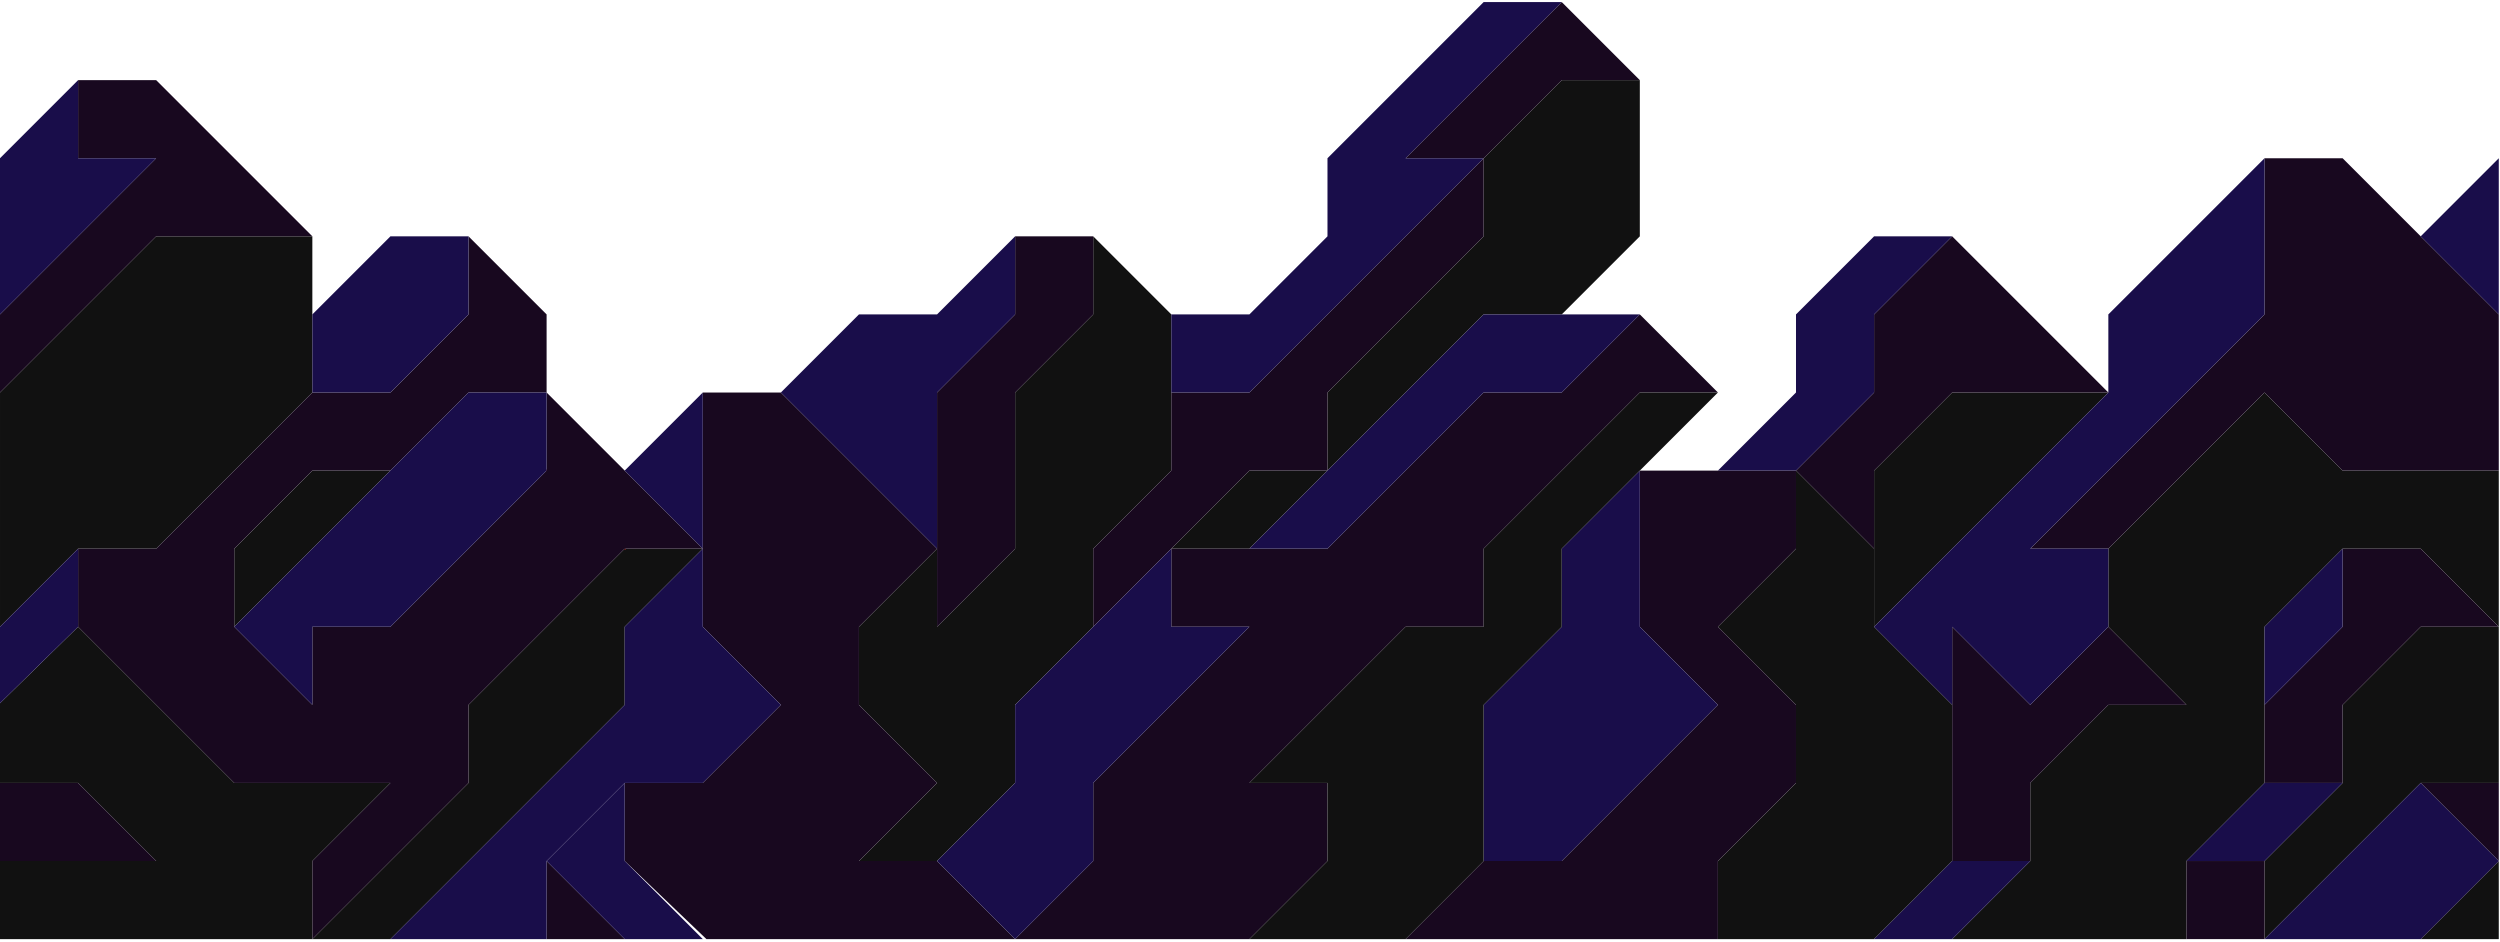
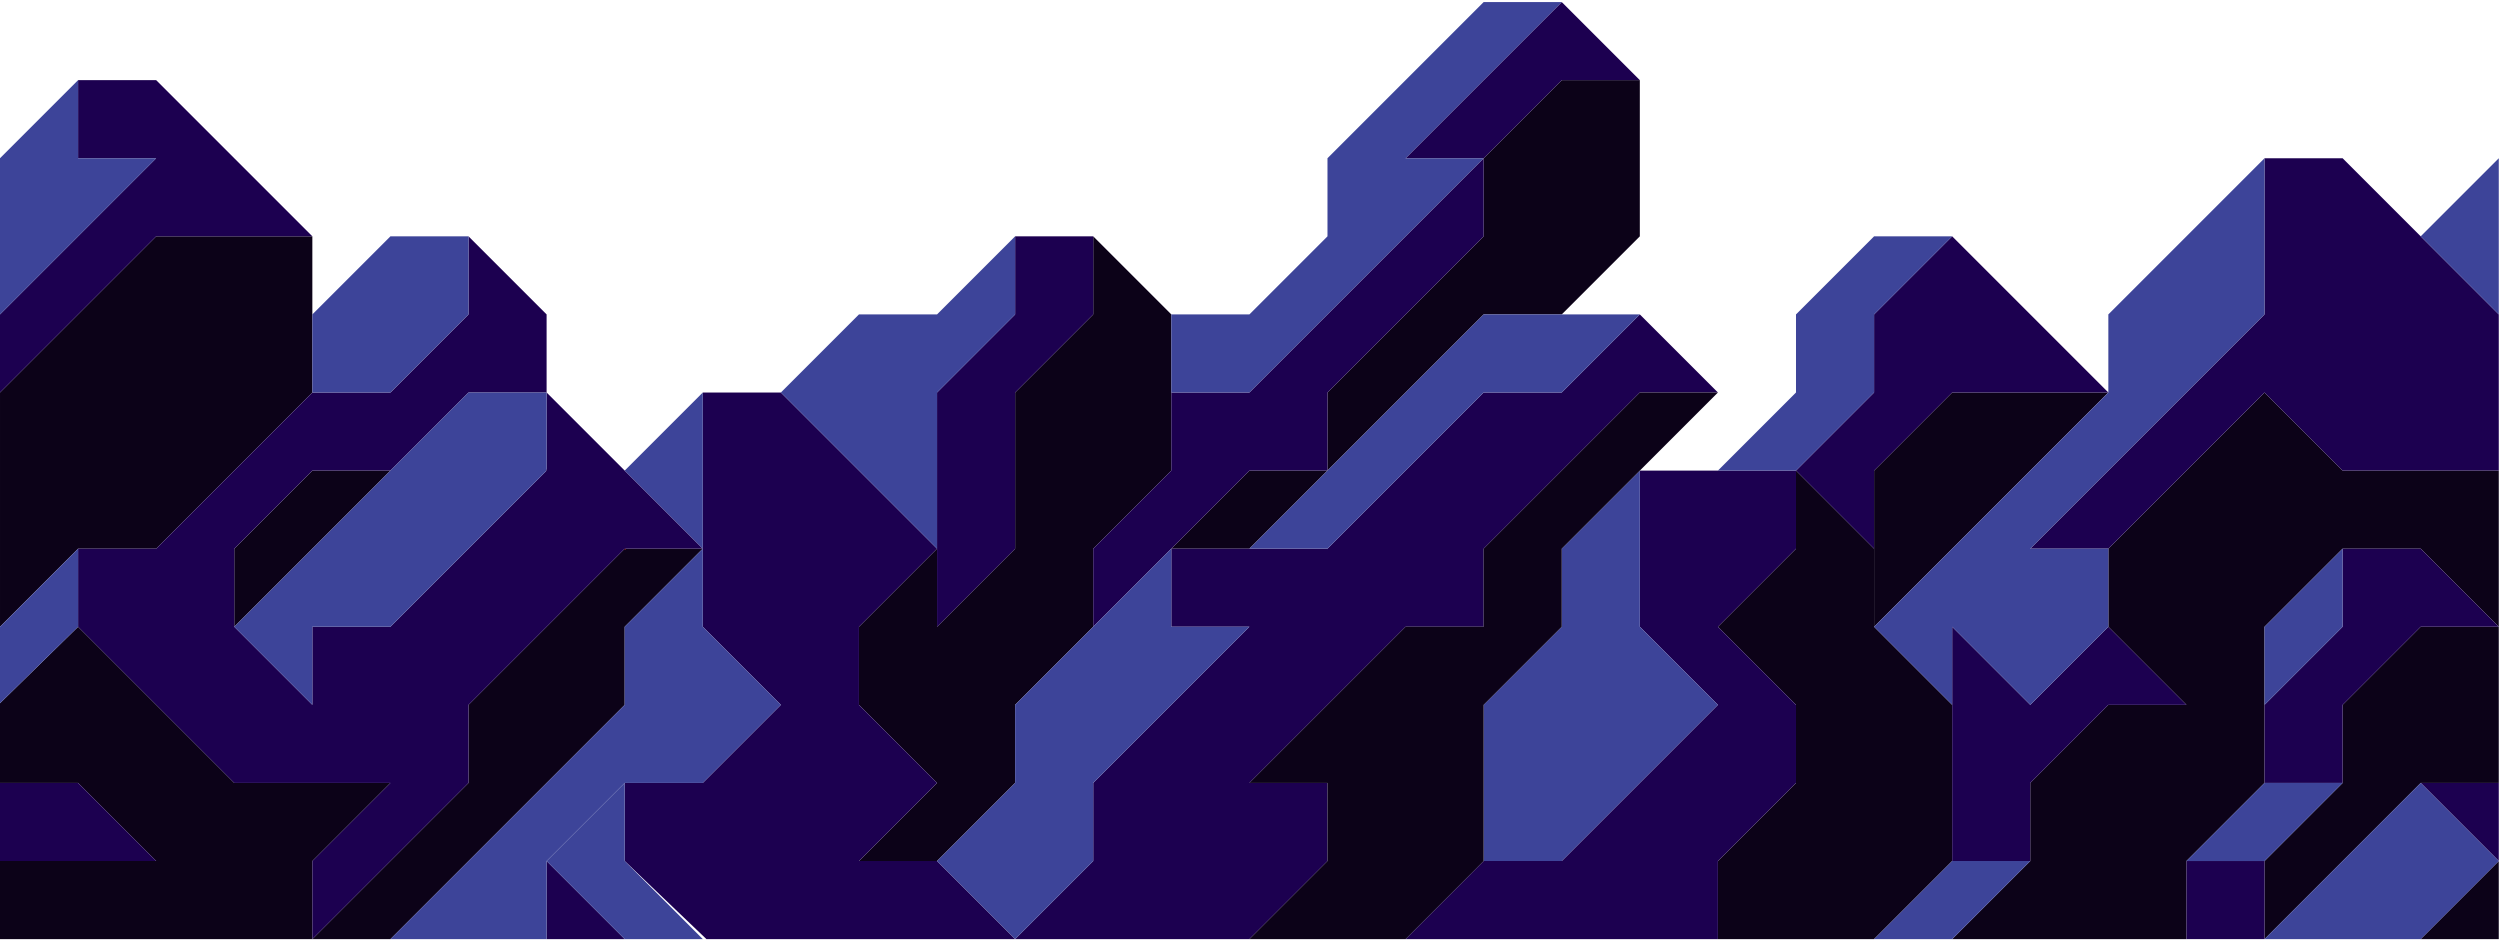
<svg xmlns="http://www.w3.org/2000/svg" viewBox="0 0 683 256" height="256" width="680" xml:space="preserve" id="svg2" version="1.1">
  <defs id="defs6">
    <clipPath id="clipPath26" clipPathUnits="userSpaceOnUse">
      <path id="path24" d="M 0,192 H 512 V 0 H 0 Z" />
    </clipPath>
    <clipPath id="clipPath84" clipPathUnits="userSpaceOnUse">
      <path id="path82" d="M 0,192 H 512 V 0 H 0 Z" />
    </clipPath>
    <clipPath id="clipPath92" clipPathUnits="userSpaceOnUse">
      <path id="path90" d="m 336,176 v 0 0 z" />
    </clipPath>
    <clipPath id="clipPath104" clipPathUnits="userSpaceOnUse">
      <path id="path102" d="m 320,192 v 0 0 z" />
    </clipPath>
    <clipPath id="clipPath116" clipPathUnits="userSpaceOnUse">
      <path id="path114" d="m 127.71,80.296 h 0.58 v -0.592 h -0.58 z" />
    </clipPath>
    <clipPath id="clipPath132" clipPathUnits="userSpaceOnUse">
      <path id="path130" d="m 111.71,96.296 h 0.58 v -0.592 h -0.58 z" />
    </clipPath>
  </defs>
  <g transform="matrix(1.333333,0,0,-1.333333,0,256)" id="g10">
    <g transform="translate(32.0004,144)" id="g30">
-       <path id="path32" style="fill:#111111;fill-opacity:1;fill-rule:nonzero;stroke:none" d="m 0,0 -32,-32 v -48 l 16,16 H 0 l 32,32 V 0 Z" />
+       <path id="path32" style="fill:#0c0218;fill-opacity:1;fill-rule:nonzero;stroke:none" d="m 0,0 -32,-32 v -48 l 16,16 H 0 l 32,32 V 0 Z" />
    </g>
    <g transform="translate(80,96)" id="g34">
-       <path id="path36" style="fill:#111111;fill-opacity:1;fill-rule:nonzero;stroke:none" d="M 0,0 H -16 L -32,-16 V -32 Z" />
+       <path id="path36" style="fill:#0c0218;fill-opacity:1;fill-rule:nonzero;stroke:none" d="M 0,0 H -16 L -32,-16 V -32 Z" />
    </g>
    <g transform="translate(0,48.3327)" id="g38">
-       <path id="path40" style="fill:#111111;fill-opacity:1;fill-rule:nonzero;stroke:none" d="M 0,0 V -16.332 H 16 L 32,-32.333 H 0 v -16 h 64 v 16 l 16,16.001 H 64 48 L 16,15.667 Z" />
+       <path id="path40" style="fill:#0c0218;fill-opacity:1;fill-rule:nonzero;stroke:none" d="M 0,0 V -16.332 H 16 L 32,-32.333 H 0 v -16 h 64 v 16 l 16,16.001 H 64 48 L 16,15.667 Z" />
    </g>
    <g transform="translate(127.9998,80.0001)" id="g42">
-       <path id="path44" style="fill:#111111;fill-opacity:1;fill-rule:nonzero;stroke:none" d="M 0,0 -31.999,-32 V -48 L -64,-80 h 16 l 48,48 v 16 L 16,0 Z" />
+       <path id="path44" style="fill:#0c0218;fill-opacity:1;fill-rule:nonzero;stroke:none" d="M 0,0 -31.999,-32 V -48 L -64,-80 h 16 l 48,48 v 16 L 16,0 Z" />
    </g>
    <g transform="translate(224,144)" id="g46">
-       <path id="path48" style="fill:#111111;fill-opacity:1;fill-rule:nonzero;stroke:none" d="M 0,0 16,-16 V -48 L 0,-64 v -16 l -16,-16 v -16 l -16,-16 h -16 l 16,16 -16,16 v 16 l 16,16 v -16 l 16,16 v 32 l 16,16 z" />
+       <path id="path48" style="fill:#0c0218;fill-opacity:1;fill-rule:nonzero;stroke:none" d="M 0,0 16,-16 V -48 L 0,-64 v -16 l -16,-16 v -16 l -16,-16 h -16 l 16,16 -16,16 v 16 l 16,16 v -16 l 16,16 v 32 l 16,16 z" />
    </g>
    <g transform="translate(304,160)" id="g50">
-       <path id="path52" style="fill:#111111;fill-opacity:1;fill-rule:nonzero;stroke:none" d="M 0,0 16,16 H 32 V -16 L 16,-32 H 0 l -32,-32 v 16 l 32,32 z" />
+       <path id="path52" style="fill:#0c0218;fill-opacity:1;fill-rule:nonzero;stroke:none" d="M 0,0 16,16 H 32 V -16 L 16,-32 H 0 l -32,-32 v 16 l 32,32 z" />
    </g>
    <g transform="translate(272,96)" id="g54">
-       <path id="path56" style="fill:#111111;fill-opacity:1;fill-rule:nonzero;stroke:none" d="m 0,0 h -16 l -16,-16 h 16 z" />
+       <path id="path56" style="fill:#0c0218;fill-opacity:1;fill-rule:nonzero;stroke:none" d="m 0,0 h -16 l -16,-16 h 16 z" />
    </g>
    <g transform="translate(368.0001,80.0001)" id="g58">
-       <path id="path60" style="fill:#111111;fill-opacity:1;fill-rule:nonzero;stroke:none" d="M 0,0 -16,-16 0,-32 v -16 l -16,-16 v -16 h 32 l 16,16 v 32 L 16,-16 V 0 L 0,16 Z" />
+       <path id="path60" style="fill:#0c0218;fill-opacity:1;fill-rule:nonzero;stroke:none" d="M 0,0 -16,-16 0,-32 v -16 l -16,-16 v -16 h 32 l 16,16 v 32 L 16,-16 V 0 L 0,16 Z" />
    </g>
    <g transform="translate(384,64)" id="g62">
-       <path id="path64" style="fill:#111111;fill-opacity:1;fill-rule:nonzero;stroke:none" d="M 0,0 V 32 L 16,48 H 48 Z" />
+       <path id="path64" style="fill:#0c0218;fill-opacity:1;fill-rule:nonzero;stroke:none" d="M 0,0 V 32 L 16,48 H 48 Z" />
    </g>
    <g transform="translate(432,80.0001)" id="g66">
-       <path id="path68" style="fill:#111111;fill-opacity:1;fill-rule:nonzero;stroke:none" d="M 0,0 V -16 L 16,-32 H 0 l -16,-16 v -16 l -16,-16 h 48 v 16 l 16,16 v 32 L 48,0 H 64 L 80,-16 V 16 H 48 L 32,32 Z" />
+       <path id="path68" style="fill:#0c0218;fill-opacity:1;fill-rule:nonzero;stroke:none" d="M 0,0 V -16 L 16,-32 H 0 l -16,-16 v -16 l -16,-16 h 48 v 16 l 16,16 v 32 L 48,0 H 64 L 80,-16 V 16 H 48 L 32,32 Z" />
    </g>
    <g transform="translate(495.9999,63.9999)" id="g70">
-       <path id="path72" style="fill:#111111;fill-opacity:1;fill-rule:nonzero;stroke:none" d="M 0,0 -16,-16 V -32 L -32,-48 V -64 L 0,-32 H 16 V 0 Z" />
+       <path id="path72" style="fill:#0c0218;fill-opacity:1;fill-rule:nonzero;stroke:none" d="M 0,0 -16,-16 V -32 L -32,-48 V -64 L 0,-32 H 16 V 0 Z" />
    </g>
    <g transform="translate(495.9999)" id="g74">
-       <path id="path76" style="fill:#111111;fill-opacity:1;fill-rule:nonzero;stroke:none" d="M 0,0 H 16 V 16 Z" />
+       <path id="path76" style="fill:#0c0218;fill-opacity:1;fill-rule:nonzero;stroke:none" d="M 0,0 H 16 V 16 Z" />
    </g>
    <g id="g78">
      <g clip-path="url(#clipPath84)" id="g80">
        <g id="g86">
          <g id="g88" />
          <g id="g96">
            <g style="opacity:0.75" id="g94" clip-path="url(#clipPath92)" />
          </g>
        </g>
        <g id="g98">
          <g id="g100" />
          <g id="g108">
            <g style="opacity:0.75" id="g106" clip-path="url(#clipPath104)" />
          </g>
        </g>
        <g id="g110">
          <g id="g112" />
          <g id="g124">
            <g style="opacity:0.75" id="g122" clip-path="url(#clipPath116)">
              <g id="g120" transform="translate(128.1621,79.7041)">
                <path id="path118" style="fill:#82211a;fill-opacity:1;fill-rule:nonzero;stroke:none" d="M 0,0 C 0.343,0 -0.087,0.592 -0.324,0.592 -0.667,0.592 -0.237,0 0,0" />
              </g>
            </g>
          </g>
        </g>
        <g id="g126">
          <g id="g128" />
          <g id="g140">
            <g style="opacity:0.75" id="g138" clip-path="url(#clipPath132)">
              <g id="g136" transform="translate(112.1621,95.7041)">
                <path id="path134" style="fill:#82211a;fill-opacity:1;fill-rule:nonzero;stroke:none" d="M 0,0 C 0.343,0 -0.087,0.592 -0.324,0.592 -0.667,0.592 -0.237,0 0,0" />
              </g>
            </g>
          </g>
        </g>
      </g>
    </g>
    <g transform="translate(288,160)" id="g142">
-       <path id="path144" style="fill:#18081f;fill-opacity:1;fill-rule:nonzero;stroke:none" d="M 0,0 32,32 48,16 H 32 L 16,0 Z" />
+       <path id="path144" style="fill:#1c0050;fill-opacity:1;fill-rule:nonzero;stroke:none" d="M 0,0 32,32 48,16 H 32 L 16,0 Z" />
    </g>
    <g transform="translate(16.0002,176.0004)" id="g146">
-       <path id="path148" style="fill:#18081f;fill-opacity:1;fill-rule:nonzero;stroke:none" d="m 0,0 v -16 h 16 l -32,-32.001 v -16 L 16,-32 H 48 L 16,0 Z" />
+       <path id="path148" style="fill:#1c0050;fill-opacity:1;fill-rule:nonzero;stroke:none" d="m 0,0 v -16 h 16 l -32,-32.001 v -16 L 16,-32 H 48 L 16,0 Z" />
    </g>
    <g transform="translate(144,111.9996)" id="g150">
-       <path id="path152" style="fill:#18081f;fill-opacity:1;fill-rule:nonzero;stroke:none" d="M 0,0 V -48 L 16,-64 0,-79.999 h -16 v -16 L 0.75,-112 H 64 L 48,-95.999 H 32 l 16,16 L 32,-64 v 16 L 48,-31.999 16,0 Z" />
+       <path id="path152" style="fill:#1c0050;fill-opacity:1;fill-rule:nonzero;stroke:none" d="M 0,0 V -48 L 16,-64 0,-79.999 h -16 v -16 L 0.75,-112 H 64 L 48,-95.999 H 32 l 16,16 L 32,-64 v 16 L 48,-31.999 16,0 Z" />
    </g>
    <g transform="translate(96.0003,127.9998)" id="g154">
-       <path id="path156" style="fill:#18081f;fill-opacity:1;fill-rule:nonzero;stroke:none" d="m 0,0 -16,-16 h -16 l -32,-32 h -16 v -16 l 31.999,-31.999 H -16 L -32,-112 v -16 L 0,-95.999 V -80 l 31.999,32 H 48 L 15.999,-16 V -31.999 L 0,-48 -16,-64 h -16 v -16 l -16.001,16 v 16 L -32,-31.999 h 16 L 0,-16 H 15.999 V 0 L 0,16 Z" />
+       <path id="path156" style="fill:#1c0050;fill-opacity:1;fill-rule:nonzero;stroke:none" d="m 0,0 -16,-16 h -16 l -32,-32 h -16 v -16 l 31.999,-31.999 H -16 L -32,-112 v -16 L 0,-95.999 V -80 l 31.999,32 H 48 L 15.999,-16 V -31.999 L 0,-48 -16,-64 h -16 v -16 l -16.001,16 v 16 L -32,-31.999 h 16 L 0,-16 H 15.999 V 0 L 0,16 Z" />
    </g>
    <g transform="translate(0,32.0004)" id="g158">
-       <path id="path160" style="fill:#18081f;fill-opacity:1;fill-rule:nonzero;stroke:none" d="M 0,0 V -16 H 32 L 16,0 Z" />
+       <path id="path160" style="fill:#1c0050;fill-opacity:1;fill-rule:nonzero;stroke:none" d="M 0,0 V -16 H 32 L 16,0 Z" />
    </g>
    <g transform="translate(111.9996)" id="g162">
-       <path id="path164" style="fill:#18081f;fill-opacity:1;fill-rule:nonzero;stroke:none" d="M 0,0 H 16 L 0,16 Z" />
+       <path id="path164" style="fill:#1c0050;fill-opacity:1;fill-rule:nonzero;stroke:none" d="M 0,0 H 16 L 0,16 Z" />
    </g>
    <g transform="translate(208.0005,144)" id="g166">
-       <path id="path168" style="fill:#18081f;fill-opacity:1;fill-rule:nonzero;stroke:none" d="M 0,0 H 16 V -16 L 0,-32 v -32 l -16,-16 v 48 l 16,16 z" />
+       <path id="path168" style="fill:#1c0050;fill-opacity:1;fill-rule:nonzero;stroke:none" d="M 0,0 H 16 V -16 L 0,-32 v -32 l -16,-16 v 48 l 16,16 z" />
    </g>
    <g transform="translate(224.0005,64)" id="g170">
-       <path id="path172" style="fill:#18081f;fill-opacity:1;fill-rule:nonzero;stroke:none" d="M 0,0 V 16 L 16,32 V 48 H 32 L 80,96 V 80 L 48,48 V 32 H 32 Z" />
+       <path id="path172" style="fill:#1c0050;fill-opacity:1;fill-rule:nonzero;stroke:none" d="M 0,0 V 16 L 16,32 V 48 H 32 L 80,96 V 80 L 48,48 V 32 H 32 Z" />
    </g>
    <g transform="translate(320.0004,111.9996)" id="g174">
-       <path id="path176" style="fill:#18081f;fill-opacity:1;fill-rule:nonzero;stroke:none" d="m 0,0 h -16 l -32.001,-31.999 h -16 H -80 V -48 h 15.999 L -96,-79.999 v -16 L -112.001,-112 H -64 l 15.999,16.001 v 16 h -16 l 16,15.999 16.001,16 h 16 v 16.001 L 15.999,0 H 32 L 15.999,16 Z" />
+       <path id="path176" style="fill:#1c0050;fill-opacity:1;fill-rule:nonzero;stroke:none" d="m 0,0 h -16 l -32.001,-31.999 h -16 H -80 V -48 h 15.999 L -96,-79.999 v -16 L -112.001,-112 H -64 l 15.999,16.001 v 16 h -16 l 16,15.999 16.001,16 h 16 v 16.001 L 15.999,0 H 32 L 15.999,16 Z" />
    </g>
    <g transform="translate(335.9997,96.0003)" id="g178">
-       <path id="path180" style="fill:#18081f;fill-opacity:1;fill-rule:nonzero;stroke:none" d="M 0,0 V -32 L 16,-48.001 0,-64 -15.999,-80 H -32 l -16,-16 h 64 v 16 l 16,16 v 15.999 L 16,-32 32,-16 V 0 Z" />
+       <path id="path180" style="fill:#1c0050;fill-opacity:1;fill-rule:nonzero;stroke:none" d="M 0,0 V -32 L 16,-48.001 0,-64 -15.999,-80 H -32 l -16,-16 h 64 v 16 l 16,16 v 15.999 L 16,-32 32,-16 V 0 Z" />
    </g>
    <g transform="translate(384,80)" id="g182">
-       <path id="path184" style="fill:#18081f;fill-opacity:1;fill-rule:nonzero;stroke:none" d="M 0,0 V 16 L 16,32 H 48 L 16,64 0,48 V 32 L -16,16 Z" />
+       <path id="path184" style="fill:#1c0050;fill-opacity:1;fill-rule:nonzero;stroke:none" d="M 0,0 V 16 L 16,32 H 48 L 16,64 0,48 V 32 L -16,16 Z" />
    </g>
    <g transform="translate(400,16)" id="g186">
-       <path id="path188" style="fill:#18081f;fill-opacity:1;fill-rule:nonzero;stroke:none" d="M 0,0 H 16 V 16 L 32,32 H 48 L 32,48 16,32 0,48 Z" />
+       <path id="path188" style="fill:#1c0050;fill-opacity:1;fill-rule:nonzero;stroke:none" d="M 0,0 H 16 V 16 L 32,32 H 48 L 32,48 16,32 0,48 Z" />
    </g>
    <g transform="translate(416,80)" id="g190">
-       <path id="path192" style="fill:#18081f;fill-opacity:1;fill-rule:nonzero;stroke:none" d="M 0,0 48,48 V 80 H 64 L 96,48 V 16 H 64 L 48,32 16,0 Z" />
-     </g>
-     <path id="path194" style="fill:#18081f;fill-opacity:1;fill-rule:nonzero;stroke:none" d="m 448,0 h 16 v 16 h -16 z" />
+       <path id="path192" style="fill:#1c0050;fill-opacity:1;fill-rule:nonzero;stroke:none" d="M 0,0 48,48 V 80 H 64 L 96,48 V 16 H 64 L 48,32 16,0 Z" />
+     </g>
+     <path id="path194" style="fill:#1c0050;fill-opacity:1;fill-rule:nonzero;stroke:none" d="m 448,0 h 16 v 16 h -16 z" />
    <g transform="translate(464,32)" id="g196">
-       <path id="path198" style="fill:#18081f;fill-opacity:1;fill-rule:nonzero;stroke:none" d="M 0,0 H 16 V 16 L 32,32 H 48 L 32,48 H 16 V 32 L 0,16 Z" />
+       <path id="path198" style="fill:#1c0050;fill-opacity:1;fill-rule:nonzero;stroke:none" d="M 0,0 H 16 V 16 L 32,32 H 48 L 32,48 H 16 V 32 L 0,16 Z" />
    </g>
    <g transform="translate(496,32)" id="g200">
-       <path id="path202" style="fill:#18081f;fill-opacity:1;fill-rule:nonzero;stroke:none" d="M 0,0 H 16 V -16 Z" />
+       <path id="path202" style="fill:#1c0050;fill-opacity:1;fill-rule:nonzero;stroke:none" d="M 0,0 H 16 V -16 Z" />
    </g>
    <g transform="translate(0,160.0002)" id="g204">
-       <path id="path206" style="fill:#190d4a;fill-opacity:1;fill-rule:nonzero;stroke:none" d="M 0,0 V -32 L 32,0 H 16 v 16 z" />
+       <path id="path206" style="fill:#3d4499;fill-opacity:1;fill-rule:nonzero;stroke:none" d="M 0,0 V -32 L 32,0 H 16 v 16 z" />
    </g>
    <g transform="translate(64,128)" id="g208">
-       <path id="path210" style="fill:#190d4a;fill-opacity:1;fill-rule:nonzero;stroke:none" d="M 0,0 V -16 H 16 L 32,0 V 16 H 16 Z" />
+       <path id="path210" style="fill:#3d4499;fill-opacity:1;fill-rule:nonzero;stroke:none" d="M 0,0 V -16 H 16 L 32,0 V 16 H 16 Z" />
    </g>
    <g transform="translate(0,63.9999)" id="g212">
-       <path id="path214" style="fill:#190d4a;fill-opacity:1;fill-rule:nonzero;stroke:none" d="M 0,0 V -15.667 L 16,0 v 16 z" />
+       <path id="path214" style="fill:#3d4499;fill-opacity:1;fill-rule:nonzero;stroke:none" d="M 0,0 V -15.667 L 16,0 v 16 z" />
    </g>
    <g transform="translate(112,112)" id="g216">
-       <path id="path218" style="fill:#190d4a;fill-opacity:1;fill-rule:nonzero;stroke:none" d="m 0,0 v -16 l -32,-32 h -16 v -16 l -16,16 48,48" />
+       <path id="path218" style="fill:#3d4499;fill-opacity:1;fill-rule:nonzero;stroke:none" d="m 0,0 v -16 l -32,-32 h -16 v -16 l -16,16 48,48" />
    </g>
    <g transform="translate(144,112)" id="g220">
-       <path id="path222" style="fill:#190d4a;fill-opacity:1;fill-rule:nonzero;stroke:none" d="M 0,0 -16,-16 0,-32 Z" />
+       <path id="path222" style="fill:#3d4499;fill-opacity:1;fill-rule:nonzero;stroke:none" d="M 0,0 -16,-16 0,-32 Z" />
    </g>
    <g transform="translate(127.9998,63.9999)" id="g224">
-       <path id="path226" style="fill:#190d4a;fill-opacity:1;fill-rule:nonzero;stroke:none" d="m 0,0 v -16 l -48,-48 h 32 v 16 L 0,-32 H 16 L 32,-16 16,0 v 16 z" />
+       <path id="path226" style="fill:#3d4499;fill-opacity:1;fill-rule:nonzero;stroke:none" d="m 0,0 v -16 l -48,-48 h 32 v 16 L 0,-32 H 16 L 32,-16 16,0 v 16 z" />
    </g>
    <g transform="translate(111.9996,16.0002)" id="g228">
-       <path id="path230" style="fill:#190d4a;fill-opacity:1;fill-rule:nonzero;stroke:none" d="M 0,0 16,-16 H 32 L 16,0 v 16 z" />
+       <path id="path230" style="fill:#3d4499;fill-opacity:1;fill-rule:nonzero;stroke:none" d="M 0,0 16,-16 H 32 L 16,0 v 16 z" />
    </g>
    <g transform="translate(160.0005,112)" id="g232">
-       <path id="path234" style="fill:#190d4a;fill-opacity:1;fill-rule:nonzero;stroke:none" d="M 0,0 16,16 H 32 L 48,32 V 16 L 32,0 v -32 z" />
+       <path id="path234" style="fill:#3d4499;fill-opacity:1;fill-rule:nonzero;stroke:none" d="M 0,0 16,16 H 32 L 48,32 V 16 L 32,0 v -32 z" />
    </g>
    <g transform="translate(208.0008,47.9997)" id="g236">
-       <path id="path238" style="fill:#190d4a;fill-opacity:1;fill-rule:nonzero;stroke:none" d="m 0,0 v -15.999 l -16,-16 L 0,-48 15.999,-31.999 v 16 L 47.999,16 H 32 v 16 z" />
+       <path id="path238" style="fill:#3d4499;fill-opacity:1;fill-rule:nonzero;stroke:none" d="m 0,0 v -15.999 l -16,-16 L 0,-48 15.999,-31.999 v 16 L 47.999,16 H 32 v 16 z" />
    </g>
    <g transform="translate(240.0005,112)" id="g240">
-       <path id="path242" style="fill:#190d4a;fill-opacity:1;fill-rule:nonzero;stroke:none" d="M 0,0 V 16 H 16 L 32,32 V 48 L 64,80 H 80 L 48,48 H 64 L 16,0 Z" />
+       <path id="path242" style="fill:#3d4499;fill-opacity:1;fill-rule:nonzero;stroke:none" d="M 0,0 V 16 H 16 L 32,32 V 48 L 64,80 H 80 L 48,48 H 64 L 16,0 Z" />
    </g>
    <g transform="translate(272,80)" id="g244">
-       <path id="path246" style="fill:#190d4a;fill-opacity:1;fill-rule:nonzero;stroke:none" d="M 0,0 32,32 H 48 L 64,48 H 32 L -16,0 Z" />
+       <path id="path246" style="fill:#3d4499;fill-opacity:1;fill-rule:nonzero;stroke:none" d="M 0,0 32,32 H 48 L 64,48 H 32 L -16,0 Z" />
    </g>
    <g transform="translate(304,48)" id="g248">
-       <path id="path250" style="fill:#190d4a;fill-opacity:1;fill-rule:nonzero;stroke:none" d="M 0,0 16,16 V 32 L 32,48 V 16 L 48,0 16,-32 H 0 Z" />
+       <path id="path250" style="fill:#3d4499;fill-opacity:1;fill-rule:nonzero;stroke:none" d="M 0,0 16,16 V 32 L 32,48 V 16 L 48,0 16,-32 H 0 Z" />
    </g>
    <g transform="translate(352,96)" id="g252">
-       <path id="path254" style="fill:#190d4a;fill-opacity:1;fill-rule:nonzero;stroke:none" d="M 0,0 H 16 L 32,16 V 32 L 48,48 H 32 L 16,32 V 16 Z" />
+       <path id="path254" style="fill:#3d4499;fill-opacity:1;fill-rule:nonzero;stroke:none" d="M 0,0 H 16 L 32,16 V 32 L 48,48 H 32 L 16,32 V 16 Z" />
    </g>
    <g transform="translate(384,64)" id="g256">
-       <path id="path258" style="fill:#190d4a;fill-opacity:1;fill-rule:nonzero;stroke:none" d="M 0,0 48,48 V 64 L 80,96 V 64 L 32,16 H 48 V 0 L 32,-16 16,0 v -16 z" />
+       <path id="path258" style="fill:#3d4499;fill-opacity:1;fill-rule:nonzero;stroke:none" d="M 0,0 48,48 V 64 L 80,96 V 64 L 32,16 H 48 V 0 L 32,-16 16,0 v -16 z" />
    </g>
    <g transform="translate(399.9996,16.0002)" id="g260">
-       <path id="path262" style="fill:#190d4a;fill-opacity:1;fill-rule:nonzero;stroke:none" d="M 0,0 -15.999,-16 H 0 L 16,0 Z" />
+       <path id="path262" style="fill:#3d4499;fill-opacity:1;fill-rule:nonzero;stroke:none" d="M 0,0 -15.999,-16 H 0 L 16,0 Z" />
    </g>
    <g transform="translate(448,16)" id="g264">
-       <path id="path266" style="fill:#190d4a;fill-opacity:1;fill-rule:nonzero;stroke:none" d="M 0,0 16,16 H 32 L 16,0 Z" />
+       <path id="path266" style="fill:#3d4499;fill-opacity:1;fill-rule:nonzero;stroke:none" d="M 0,0 16,16 H 32 L 16,0 Z" />
    </g>
    <g transform="translate(464,48)" id="g268">
-       <path id="path270" style="fill:#190d4a;fill-opacity:1;fill-rule:nonzero;stroke:none" d="M 0,0 16,16 V 32 L 0,16 Z" />
+       <path id="path270" style="fill:#3d4499;fill-opacity:1;fill-rule:nonzero;stroke:none" d="M 0,0 16,16 V 32 L 0,16 Z" />
    </g>
    <g transform="translate(464.0004)" id="g272">
-       <path id="path274" style="fill:#190d4a;fill-opacity:1;fill-rule:nonzero;stroke:none" d="M 0,0 H 32 L 48,16 32,32 Z" />
+       <path id="path274" style="fill:#3d4499;fill-opacity:1;fill-rule:nonzero;stroke:none" d="M 0,0 H 32 L 48,16 32,32 Z" />
    </g>
    <g transform="translate(512,128)" id="g276">
-       <path id="path278" style="fill:#190d4a;fill-opacity:1;fill-rule:nonzero;stroke:none" d="M 0,0 -16,16 0,32 Z" />
+       <path id="path278" style="fill:#3d4499;fill-opacity:1;fill-rule:nonzero;stroke:none" d="M 0,0 -16,16 0,32 Z" />
    </g>
    <g transform="translate(335.9997,111.9996)" id="g280">
-       <path id="path282" style="fill:#111111;fill-opacity:1;fill-rule:nonzero;stroke:none" d="M 0,0 -32,-31.999 V -48 h -16 l -16,-16 -16,-15.999 h 16 v -16 L -79.999,-112 H -48 l 16,16.001 V -64 l 16.001,16 v 16.001 L 16,0 Z" />
+       <path id="path282" style="fill:#0c0218;fill-opacity:1;fill-rule:nonzero;stroke:none" d="M 0,0 -32,-31.999 V -48 h -16 l -16,-16 -16,-15.999 h 16 v -16 L -79.999,-112 H -48 l 16,16.001 V -64 l 16.001,16 v 16.001 L 16,0 Z" />
    </g>
  </g>
</svg>
